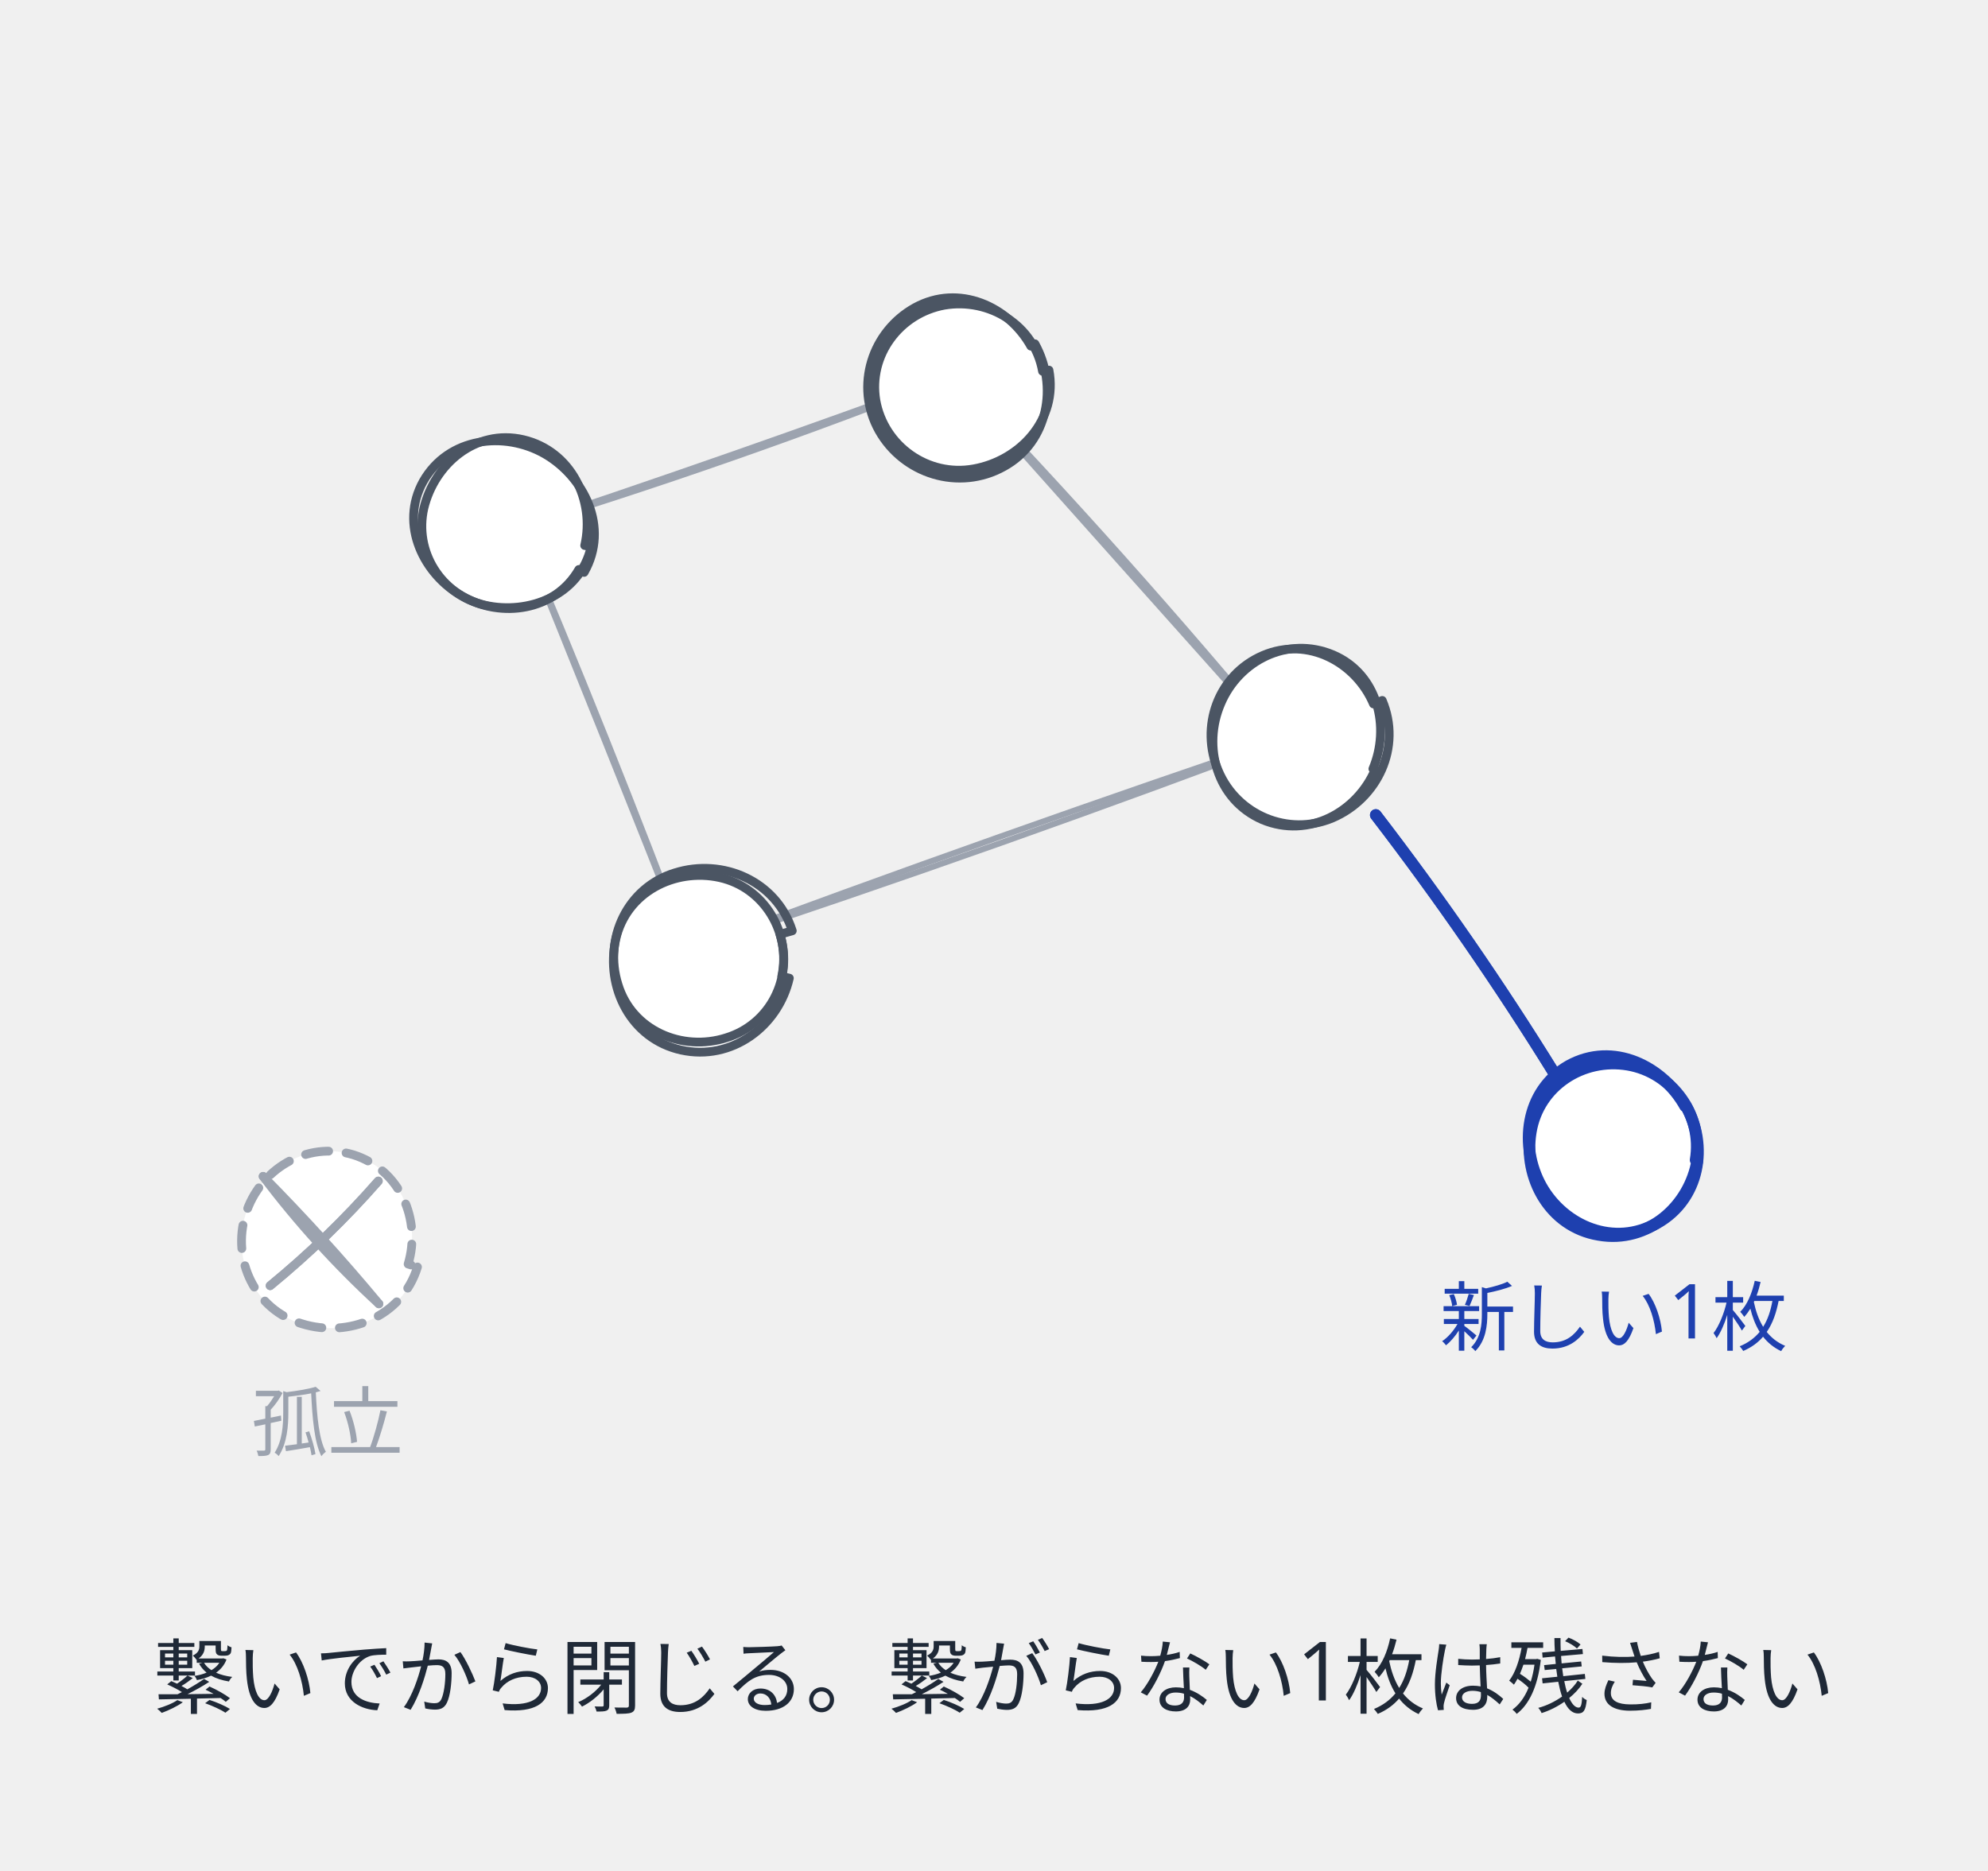
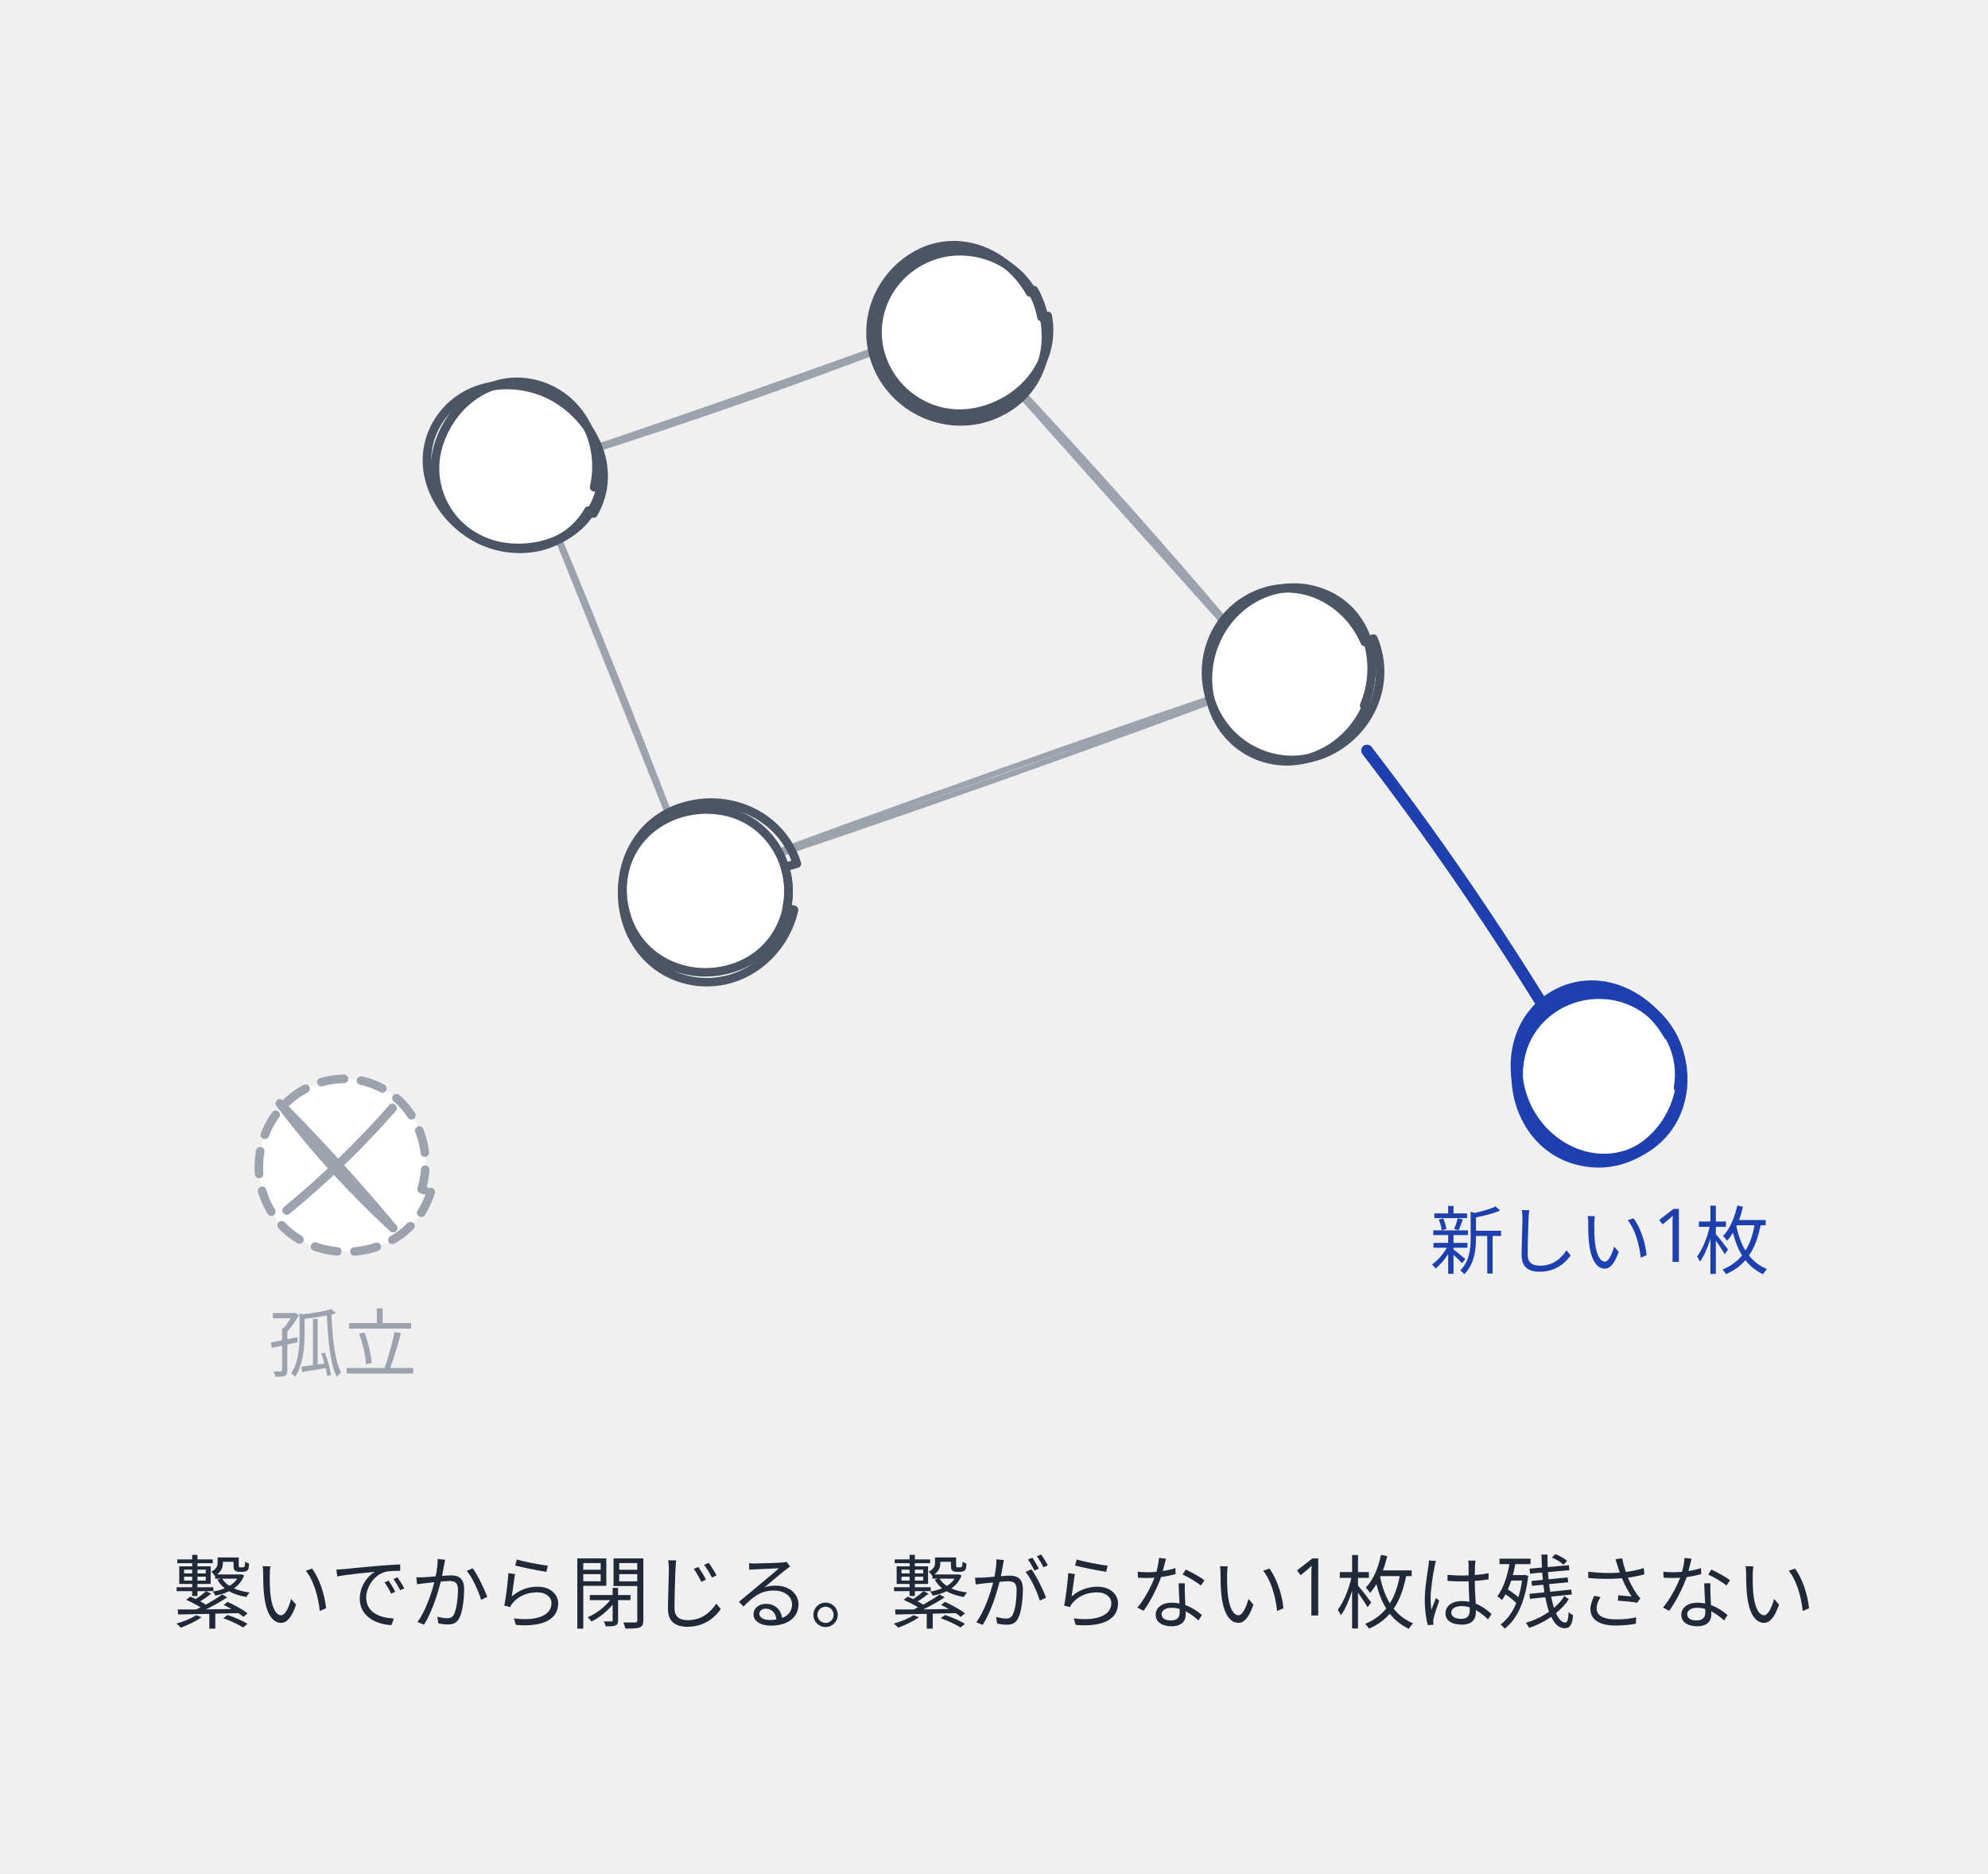
- <svg xmlns="http://www.w3.org/2000/svg" width="340" height="320" viewBox="0 0 340 320" preserveAspectRatio="xMidYMid meet">
+ <svg xmlns="http://www.w3.org/2000/svg" width="348" height="328" viewBox="-4 8 348 328" preserveAspectRatio="xMidYMid meet">
  <path d="M85.4 91.3 Q125 78.2 164.1 63.8" fill="none" stroke="#9CA3AF" stroke-width="1" stroke-linejoin="round" stroke-linecap="round" />
  <path d="M85.4 91.3 Q125.3 79.2 164.1 63.8" fill="none" stroke="#9CA3AF" stroke-width="1" stroke-linejoin="round" stroke-linecap="round" />
  <path d="M88 88.4 Q104 126 118.4 164.3" fill="none" stroke="#9CA3AF" stroke-width="1" stroke-linejoin="round" stroke-linecap="round" />
  <path d="M88 88.4 Q103.4 126.3 118.4 164.3" fill="none" stroke="#9CA3AF" stroke-width="1" stroke-linejoin="round" stroke-linecap="round" />
  <path d="M162.8 63.9 Q191.4 96 220 128" fill="none" stroke="#9CA3AF" stroke-width="1" stroke-linejoin="round" stroke-linecap="round" />
  <path d="M162.8 63.9 Q192.6 94.9 220 128" fill="none" stroke="#9CA3AF" stroke-width="1" stroke-linejoin="round" stroke-linecap="round" />
  <path d="M118.2 162.3 Q170.8 142.7 224 124.8" fill="none" stroke="#9CA3AF" stroke-width="1" stroke-linejoin="round" stroke-linecap="round" />
  <path d="M118.2 162.3 Q171.5 144.7 224 124.8" fill="none" stroke="#9CA3AF" stroke-width="1" stroke-linejoin="round" stroke-linecap="round" />
  <path d="M101.1 93.5 C99.2 101.9 90.3 105.2 82.9 103.5 C75.4 101.7 70.8 94.3 72.5 86.9 C74.3 79.4 81.3 73.3 89.5 75.2 C97.6 77.1 101.8 85.5 100 93.3 Z" fill="#FFFFFF" stroke="#4B5563" stroke-width="1.5" stroke-linejoin="round" stroke-linecap="round" />
  <path d="M99 97.4 C94.9 104.5 85.8 105.8 79.1 102 C72.5 98.3 68.2 89.8 72.4 82.3 C76.7 74.8 86.2 73.7 93.1 77.6 C99.9 81.5 104.3 90.2 99.9 97.9 Z" fill="none" stroke="#4B5563" stroke-width="1.5" stroke-linejoin="round" stroke-linecap="round" />
  <path d="M179.4 63.3 C181 71.8 174.4 78.8 166.5 80.2 C158.7 81.6 151.2 76.3 149.8 68.5 C148.5 60.7 153.9 53.6 161.5 52.2 C169.2 50.9 176.9 55.6 178.3 63.5 Z" fill="#FFFFFF" stroke="#4B5563" stroke-width="1.5" stroke-linejoin="round" stroke-linecap="round" />
  <path d="M177 58.8 C181 66 179.3 75.6 171.7 79.8 C164 84.1 154.5 81.1 150.3 73.6 C146.1 66 149.1 56.7 156.5 52.6 C164 48.5 172.5 52.4 176.3 59.2 Z" fill="none" stroke="#4B5563" stroke-width="1.5" stroke-linejoin="round" stroke-linecap="round" />
  <path d="M135 167.3 C133.1 175.6 125.1 181.5 116.5 179.6 C107.9 177.7 103.5 168.9 105.3 160.7 C107.1 152.6 115.4 148.4 123.1 150.1 C130.7 151.8 135.3 159.5 133.7 167 Z" fill="#FFFFFF" stroke="#4B5563" stroke-width="1.5" stroke-linejoin="round" stroke-linecap="round" />
  <path d="M133.4 159.8 C135.7 167.3 131.7 175.2 124.2 177.5 C116.7 179.9 108.1 176.3 105.7 168.4 C103.2 160.5 107.3 151.8 115.4 149.3 C123.6 146.7 132.8 150.7 135.5 159.2 Z" fill="none" stroke="#4B5563" stroke-width="1.5" stroke-linejoin="round" stroke-linecap="round" />
  <path d="M236.4 119.8 C239.8 127.8 235.6 136.6 227.9 139.9 C220.3 143.1 211.6 139.4 208.4 131.9 C205.1 124.3 208.3 115.4 216 112.1 C223.7 108.8 231.9 113.3 234.9 120.4 Z" fill="#FFFFFF" stroke="#4B5563" stroke-width="1.5" stroke-linejoin="round" stroke-linecap="round" />
  <path d="M235.2 131.6 C232.1 138.9 223.8 143.5 215.9 140.2 C208.1 136.8 205.6 127.7 208.8 120.3 C211.9 113 220.2 108.7 228 112 C235.7 115.3 237.8 124.4 234.8 131.5 Z" fill="none" stroke="#4B5563" stroke-width="1.5" stroke-linejoin="round" stroke-linecap="round" />
  <path d="M235.3 139.4 Q251.7 160.8 265.9 183.7" fill="none" stroke="#1E40AF" stroke-width="2" stroke-linejoin="round" stroke-linecap="round" />
  <path d="M235.3 139.4 Q251.7 160.7 265.9 183.7" fill="none" stroke="#1E40AF" stroke-width="2" stroke-linejoin="round" stroke-linecap="round" />
  <path d="M288.3 189.1 C292.2 195.9 290.7 205.1 283.4 209.2 C276.1 213.4 267.5 209.8 263.6 202.9 C259.8 196.1 260.8 186.6 268.3 182.3 C275.9 178.1 284.4 182.4 288.2 189.2 Z" fill="#FFFFFF" stroke="#1E40AF" stroke-width="2" stroke-linejoin="round" stroke-linecap="round" />
  <path d="M290.3 198.4 C289 206.3 281.8 212.7 273.4 211.2 C265 209.8 260.5 201.4 261.8 193.6 C263.1 185.7 270.7 180.8 278.4 182.1 C286 183.4 291.3 190.7 290 198.4 Z" fill="none" stroke="#1E40AF" stroke-width="2" stroke-linejoin="round" stroke-linecap="round" />
  <text x="276" y="230" text-anchor="middle" font-family="sans-serif" font-size="13" fill="#1E40AF">新しい1枚</text>
  <path d="M71.4 216.7 C68.8 225.2 59.6 228.9 51.6 226.4 C43.6 224 39.6 215.5 42 207.7 C44.4 200 52.4 195.1 60.4 197.5 C68.4 200 72.1 208.6 69.8 216.2 Z" fill="#FFFFFF" stroke="#9CA3AF" stroke-width="1.5" stroke-dasharray="4 3" stroke-linejoin="round" stroke-linecap="round" />
  <path d="M45 201.2 Q55.4 211.7 64.8 223" fill="none" stroke="#9CA3AF" stroke-width="1.5" stroke-linejoin="round" stroke-linecap="round" />
  <path d="M45 201.2 Q53.9 213 64.8 223" fill="none" stroke="#9CA3AF" stroke-width="1.5" stroke-linejoin="round" stroke-linecap="round" />
  <path d="M64.7 202 Q56.2 211.7 46.2 219.9" fill="none" stroke="#9CA3AF" stroke-width="1.5" stroke-linejoin="round" stroke-linecap="round" />
  <path d="M64.7 202 Q56.2 211.7 46.2 219.9" fill="none" stroke="#9CA3AF" stroke-width="1.5" stroke-linejoin="round" stroke-linecap="round" />
  <text x="56" y="248" text-anchor="middle" font-family="sans-serif" font-size="13" fill="#9CA3AF">孤立</text>
  <text x="170" y="292" text-anchor="middle" font-family="sans-serif" font-size="14" fill="#1F2937">繋いでから閉じる。繋がらない1枚は残さない</text>
</svg>
